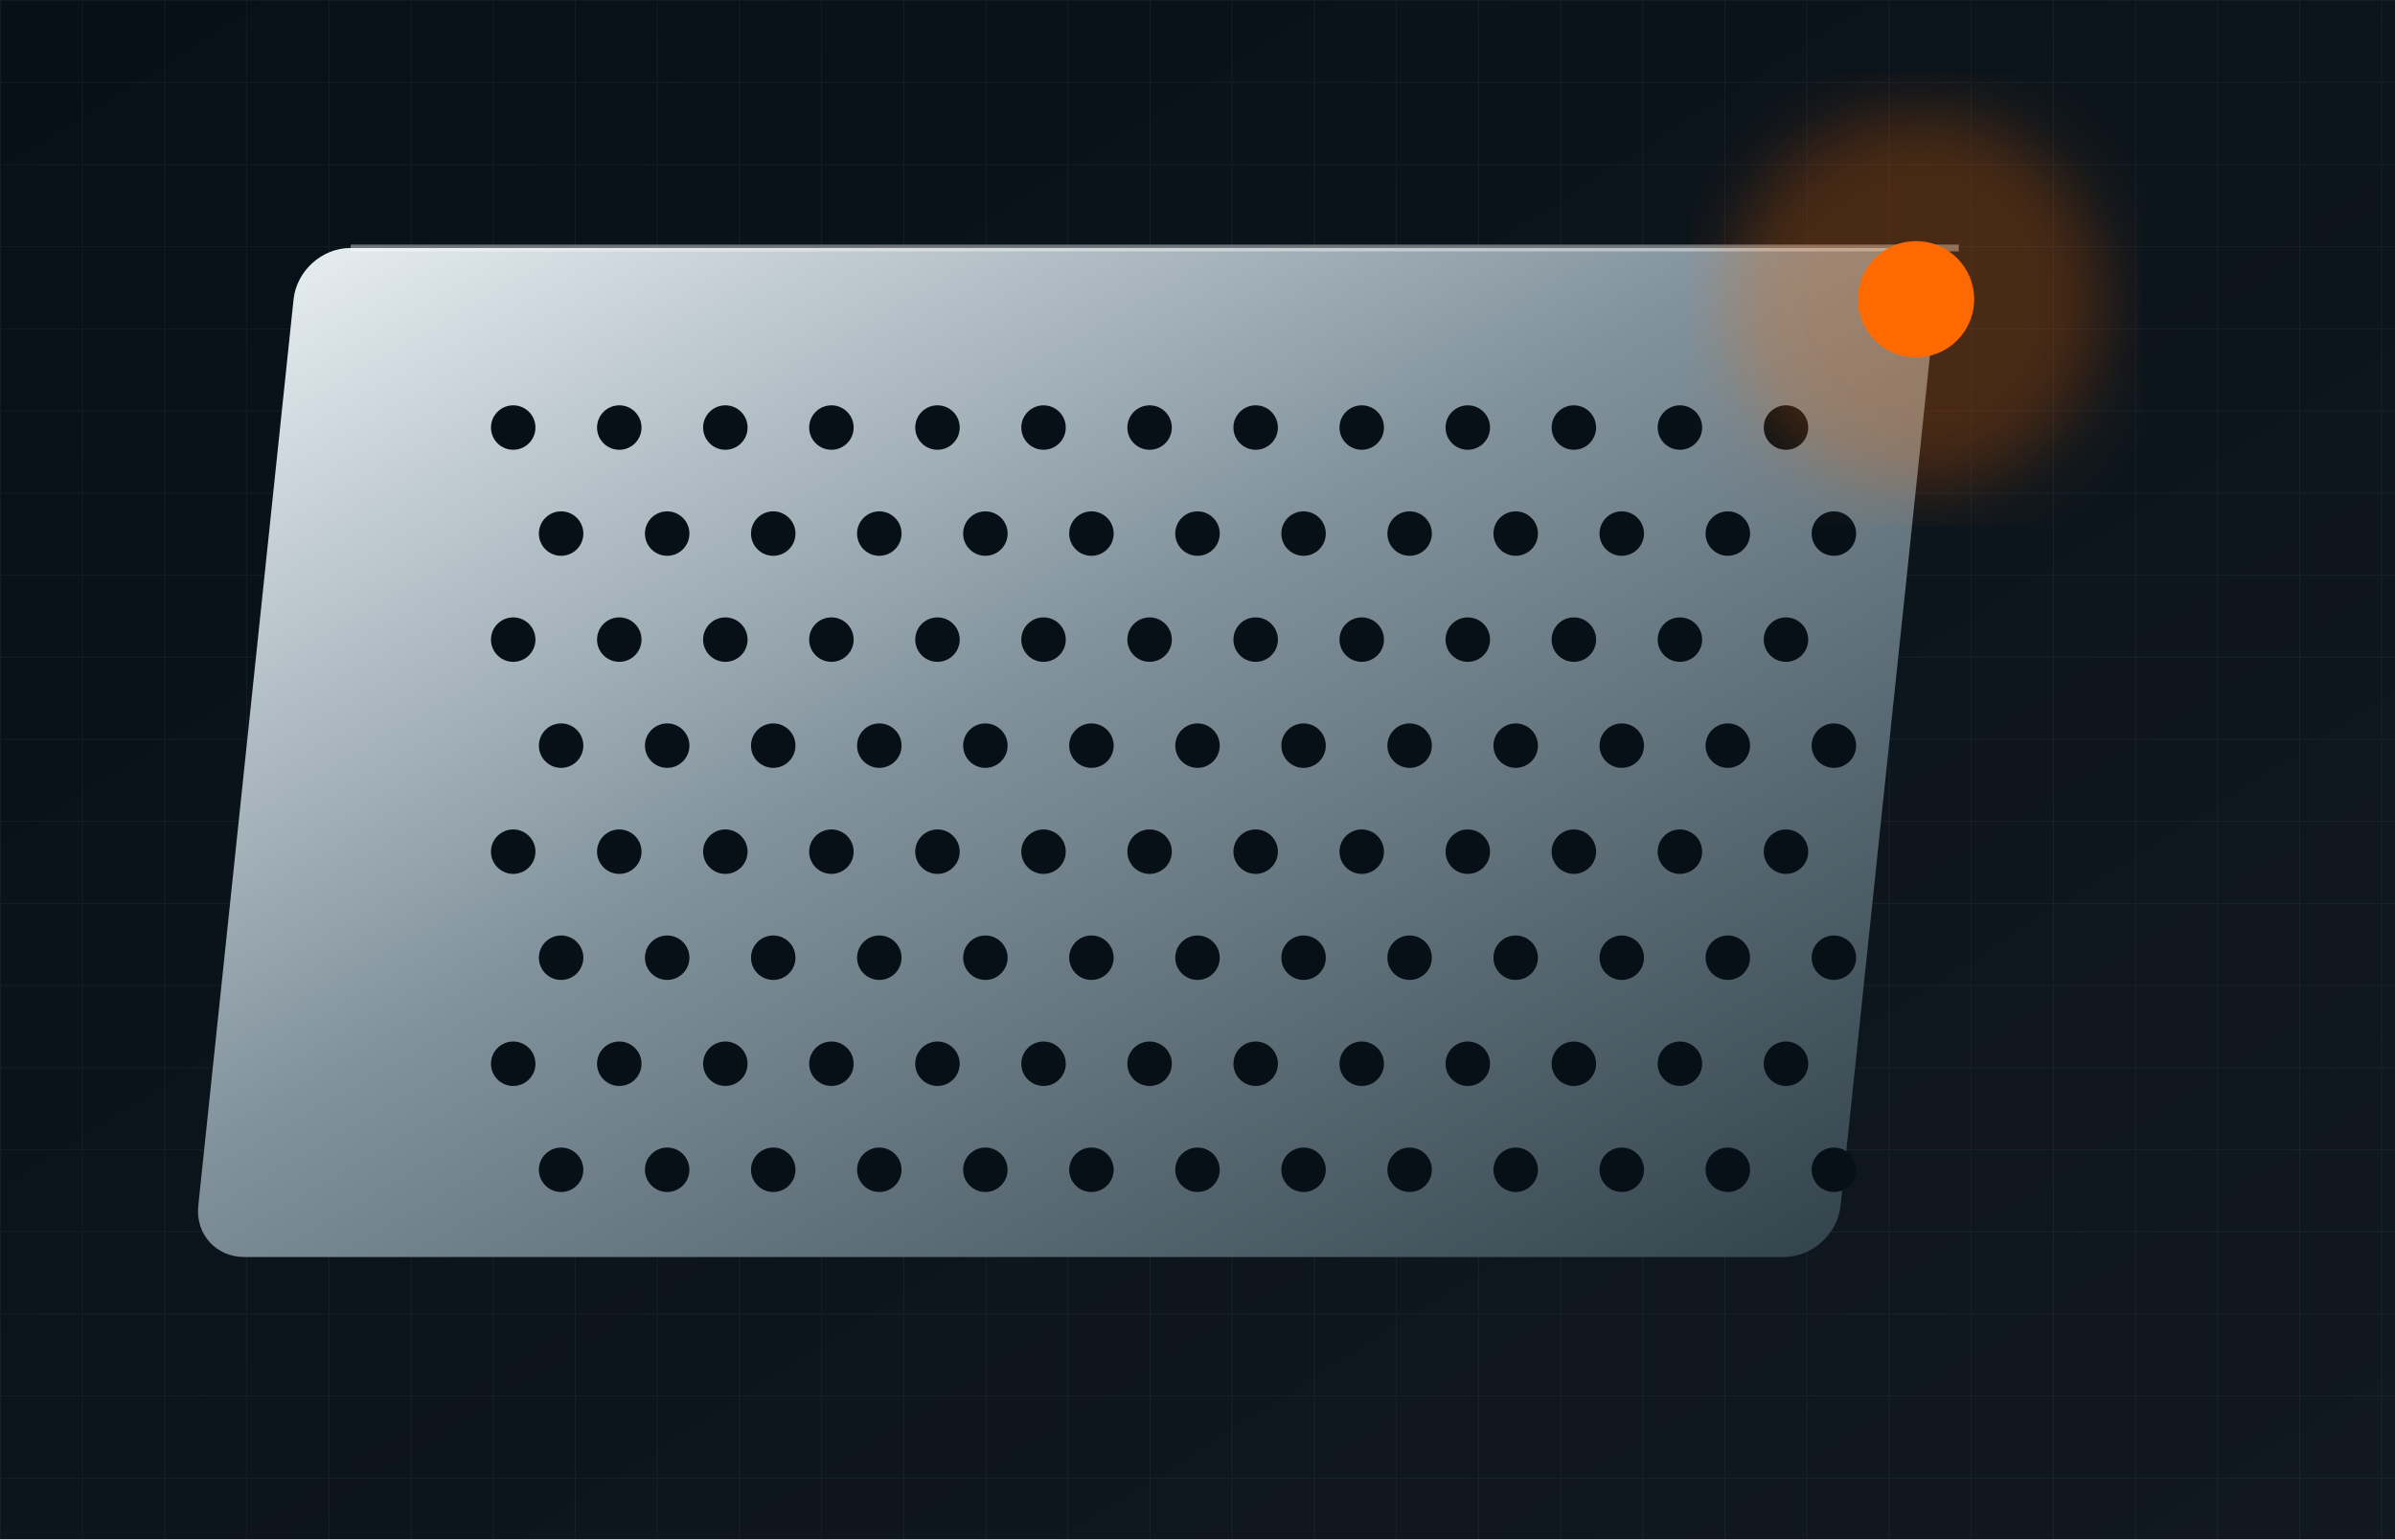
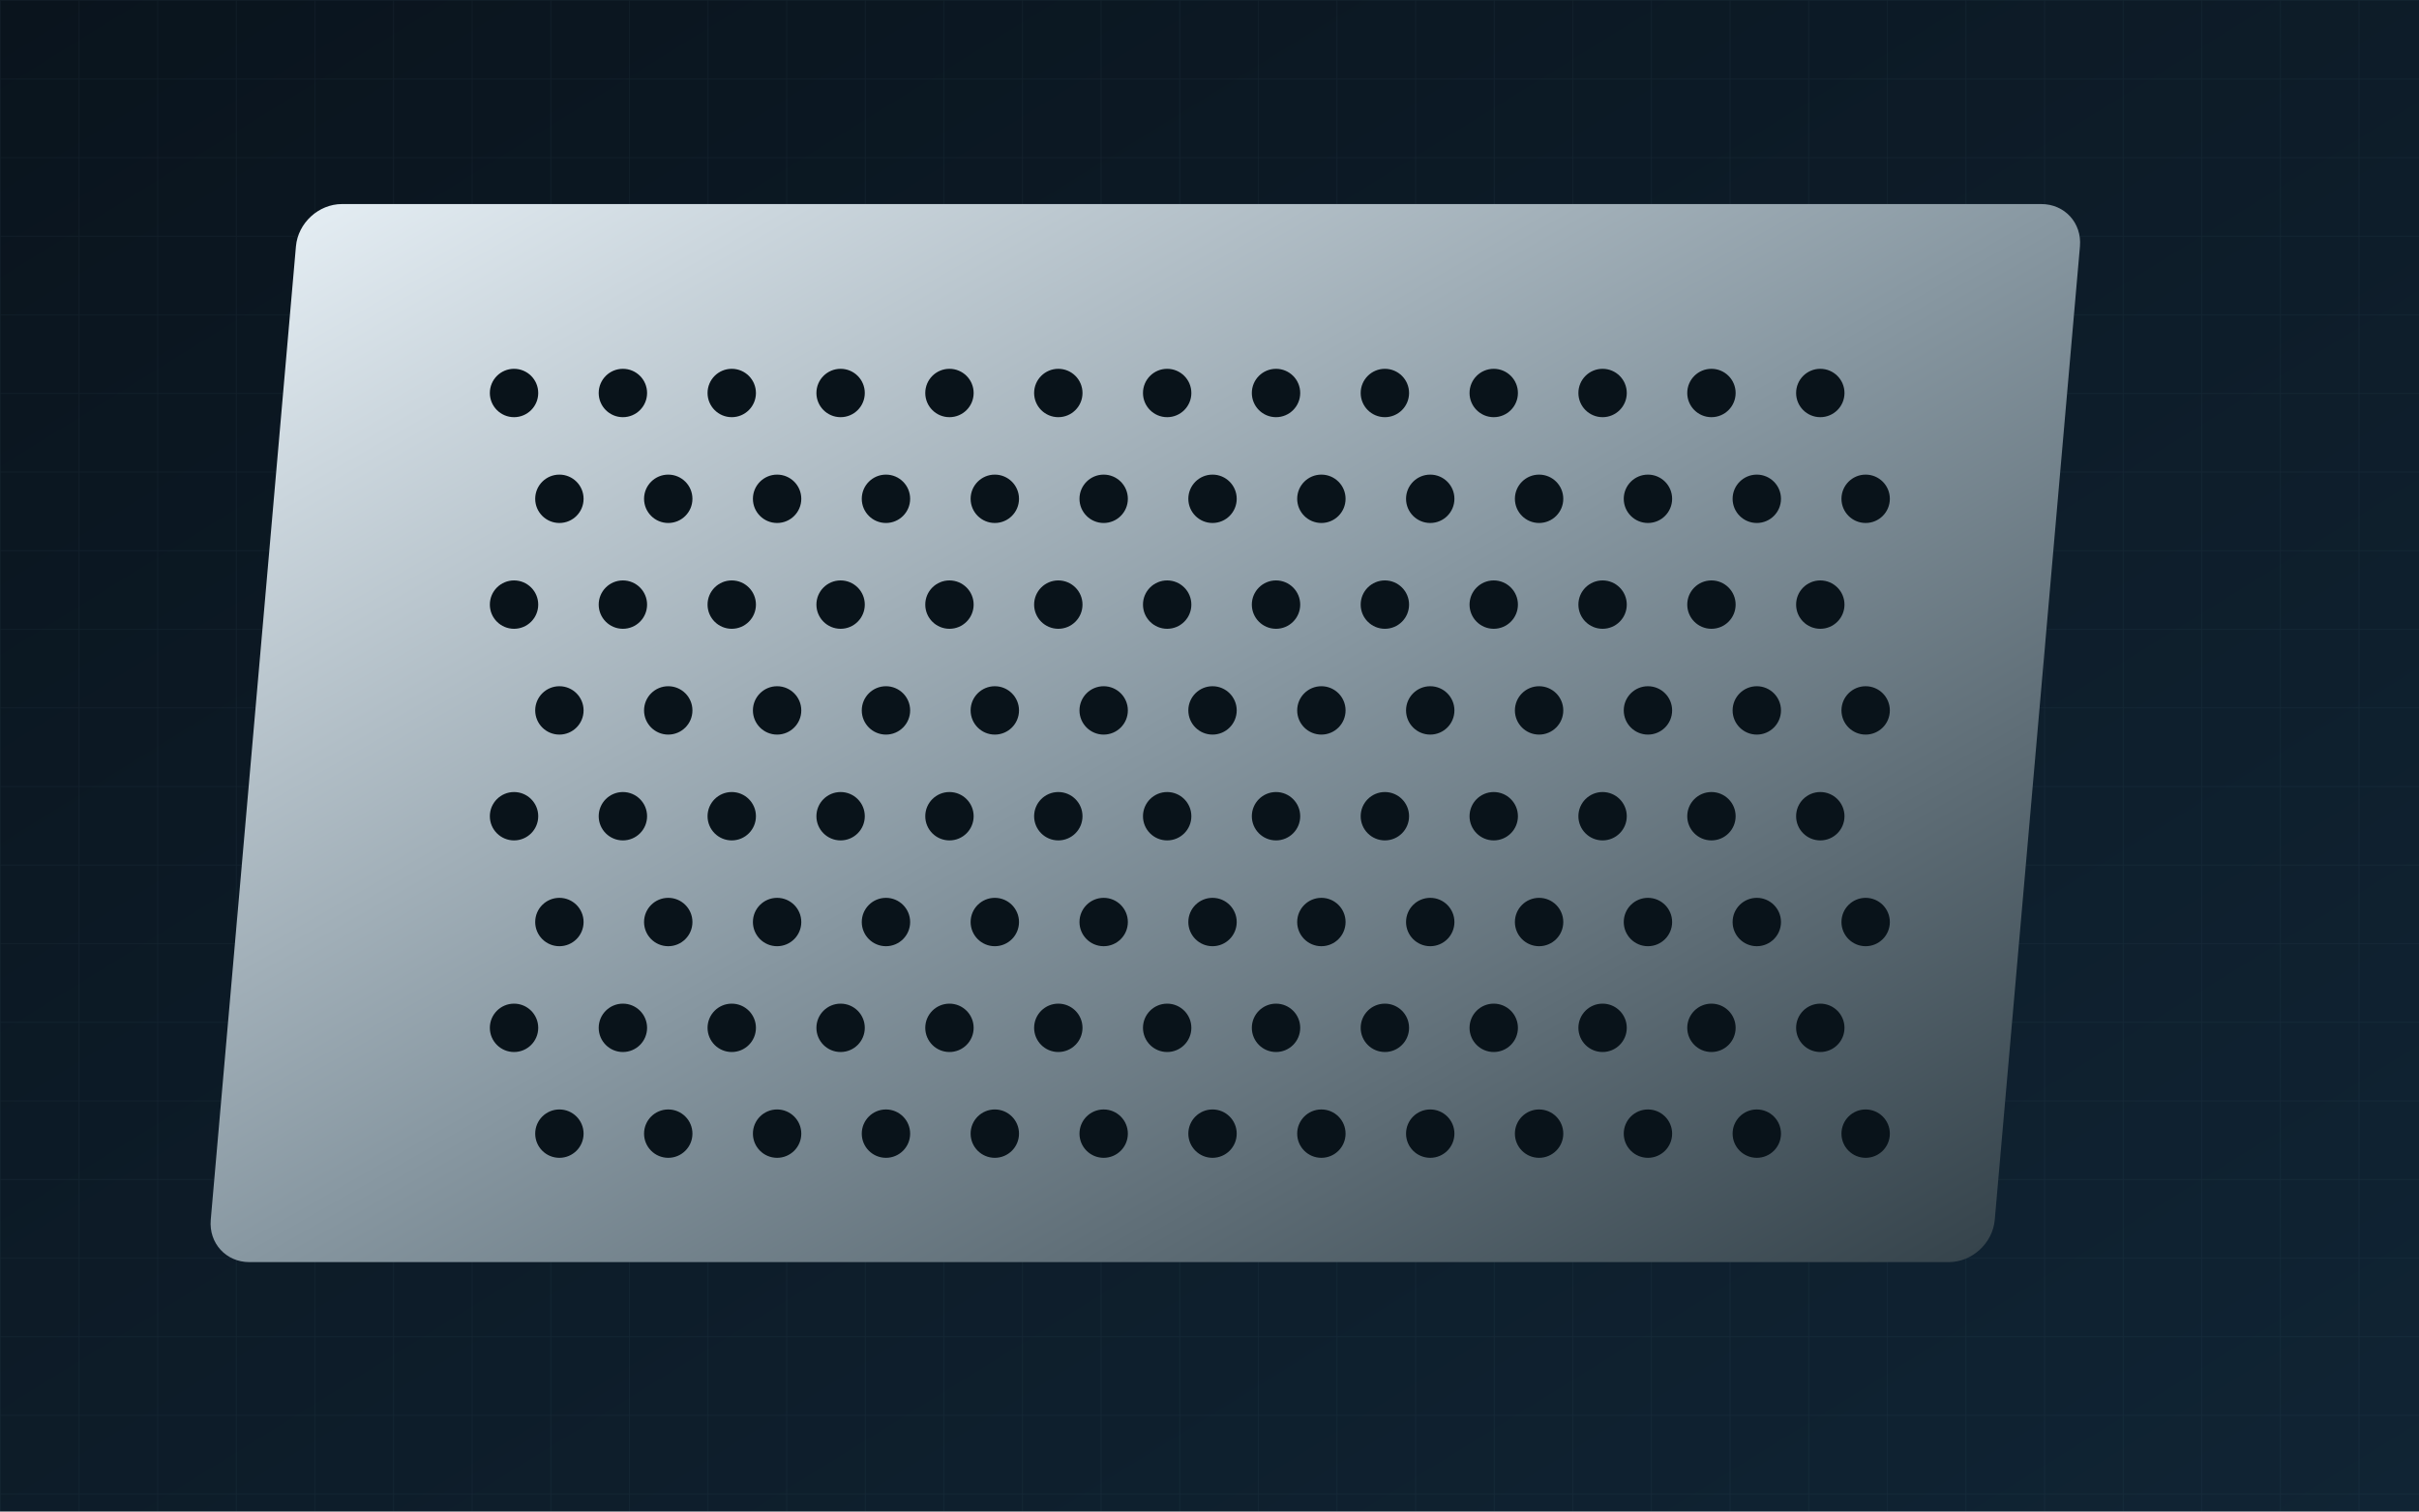
- <svg xmlns="http://www.w3.org/2000/svg" viewBox="0 0 1400 900" role="img" aria-label="Perforated sheet metal panels">
+ <svg xmlns="http://www.w3.org/2000/svg" viewBox="0 0 1600 1000" role="img" aria-label="Perforated sheet metal">
  <defs>
    <linearGradient id="bg" x1="0" y1="0" x2="1" y2="1">
-       <stop stop-color="#071017" />
-       <stop offset="1" stop-color="#111820" />
+       <stop stop-color="#0a141d" />
+       <stop offset="1" stop-color="#102434" />
    </linearGradient>
    <linearGradient id="steel" x1="0" y1="0" x2="1" y2="1">
-       <stop stop-color="#e7eef2" />
-       <stop offset=".45" stop-color="#81929c" />
-       <stop offset="1" stop-color="#33434c" />
+       <stop stop-color="#e4edf3" />
+       <stop offset=".5" stop-color="#8898a2" />
+       <stop offset="1" stop-color="#35434b" />
+     </linearGradient>
+     <linearGradient id="blue" x1="0" y1="0" x2="1" y2="1">
+       <stop stop-color="#2f9bff" />
+       <stop offset="1" stop-color="#0f5dff" />
    </linearGradient>
    <linearGradient id="hot" x1="0" y1="0" x2="1" y2="0">
-       <stop stop-color="#ff5a00" />
-       <stop offset=".55" stop-color="#ff9d00" />
-       <stop offset="1" stop-color="#fff3b0" />
+       <stop stop-color="#ff6a00" />
+       <stop offset=".6" stop-color="#ffb000" />
+       <stop offset="1" stop-color="#fff7c8" />
    </linearGradient>
    <filter id="glow">
-       <feGaussianBlur stdDeviation="20" />
+       <feGaussianBlur stdDeviation="18" />
    </filter>
-     <pattern id="grid" width="48" height="48" patternUnits="userSpaceOnUse">
-       <path d="M48 0H0V48" fill="none" stroke="#9fb1bb" stroke-opacity=".07" />
+     <pattern id="grid" width="52" height="52" patternUnits="userSpaceOnUse">
+       <path d="M52 0H0V52" fill="none" stroke="#88a9bc" stroke-opacity=".06" />
    </pattern>
  </defs>
-   <rect width="1400" height="900" fill="url(#bg)" />
-   <rect width="1400" height="900" fill="url(#grid)" />
-   <rect x="190" y="145" width="960" height="590" rx="30" fill="url(#steel)" transform="skewX(-6)" />
+   <rect width="1600" height="1000" fill="url(#bg)" />
+   <rect width="1600" height="1000" fill="url(#grid)" />
+   <rect x="210" y="135" width="1180" height="700" rx="28" fill="url(#steel)" transform="skewX(-5)" />
  <g>
-     <circle cx="300" cy="250" r="13" fill="#071017" />
-     <circle cx="362" cy="250" r="13" fill="#071017" />
-     <circle cx="424" cy="250" r="13" fill="#071017" />
-     <circle cx="486" cy="250" r="13" fill="#071017" />
-     <circle cx="548" cy="250" r="13" fill="#071017" />
-     <circle cx="610" cy="250" r="13" fill="#071017" />
-     <circle cx="672" cy="250" r="13" fill="#071017" />
-     <circle cx="734" cy="250" r="13" fill="#071017" />
-     <circle cx="796" cy="250" r="13" fill="#071017" />
-     <circle cx="858" cy="250" r="13" fill="#071017" />
-     <circle cx="920" cy="250" r="13" fill="#071017" />
-     <circle cx="982" cy="250" r="13" fill="#071017" />
-     <circle cx="1044" cy="250" r="13" fill="#071017" />
-     <circle cx="328" cy="312" r="13" fill="#071017" />
-     <circle cx="390" cy="312" r="13" fill="#071017" />
-     <circle cx="452" cy="312" r="13" fill="#071017" />
-     <circle cx="514" cy="312" r="13" fill="#071017" />
-     <circle cx="576" cy="312" r="13" fill="#071017" />
-     <circle cx="638" cy="312" r="13" fill="#071017" />
-     <circle cx="700" cy="312" r="13" fill="#071017" />
-     <circle cx="762" cy="312" r="13" fill="#071017" />
-     <circle cx="824" cy="312" r="13" fill="#071017" />
-     <circle cx="886" cy="312" r="13" fill="#071017" />
-     <circle cx="948" cy="312" r="13" fill="#071017" />
-     <circle cx="1010" cy="312" r="13" fill="#071017" />
-     <circle cx="1072" cy="312" r="13" fill="#071017" />
-     <circle cx="300" cy="374" r="13" fill="#071017" />
-     <circle cx="362" cy="374" r="13" fill="#071017" />
-     <circle cx="424" cy="374" r="13" fill="#071017" />
-     <circle cx="486" cy="374" r="13" fill="#071017" />
-     <circle cx="548" cy="374" r="13" fill="#071017" />
-     <circle cx="610" cy="374" r="13" fill="#071017" />
-     <circle cx="672" cy="374" r="13" fill="#071017" />
-     <circle cx="734" cy="374" r="13" fill="#071017" />
-     <circle cx="796" cy="374" r="13" fill="#071017" />
-     <circle cx="858" cy="374" r="13" fill="#071017" />
-     <circle cx="920" cy="374" r="13" fill="#071017" />
-     <circle cx="982" cy="374" r="13" fill="#071017" />
-     <circle cx="1044" cy="374" r="13" fill="#071017" />
-     <circle cx="328" cy="436" r="13" fill="#071017" />
-     <circle cx="390" cy="436" r="13" fill="#071017" />
-     <circle cx="452" cy="436" r="13" fill="#071017" />
-     <circle cx="514" cy="436" r="13" fill="#071017" />
-     <circle cx="576" cy="436" r="13" fill="#071017" />
-     <circle cx="638" cy="436" r="13" fill="#071017" />
-     <circle cx="700" cy="436" r="13" fill="#071017" />
-     <circle cx="762" cy="436" r="13" fill="#071017" />
-     <circle cx="824" cy="436" r="13" fill="#071017" />
-     <circle cx="886" cy="436" r="13" fill="#071017" />
-     <circle cx="948" cy="436" r="13" fill="#071017" />
-     <circle cx="1010" cy="436" r="13" fill="#071017" />
-     <circle cx="1072" cy="436" r="13" fill="#071017" />
-     <circle cx="300" cy="498" r="13" fill="#071017" />
-     <circle cx="362" cy="498" r="13" fill="#071017" />
-     <circle cx="424" cy="498" r="13" fill="#071017" />
-     <circle cx="486" cy="498" r="13" fill="#071017" />
-     <circle cx="548" cy="498" r="13" fill="#071017" />
-     <circle cx="610" cy="498" r="13" fill="#071017" />
-     <circle cx="672" cy="498" r="13" fill="#071017" />
-     <circle cx="734" cy="498" r="13" fill="#071017" />
-     <circle cx="796" cy="498" r="13" fill="#071017" />
-     <circle cx="858" cy="498" r="13" fill="#071017" />
-     <circle cx="920" cy="498" r="13" fill="#071017" />
-     <circle cx="982" cy="498" r="13" fill="#071017" />
-     <circle cx="1044" cy="498" r="13" fill="#071017" />
-     <circle cx="328" cy="560" r="13" fill="#071017" />
-     <circle cx="390" cy="560" r="13" fill="#071017" />
-     <circle cx="452" cy="560" r="13" fill="#071017" />
-     <circle cx="514" cy="560" r="13" fill="#071017" />
-     <circle cx="576" cy="560" r="13" fill="#071017" />
-     <circle cx="638" cy="560" r="13" fill="#071017" />
-     <circle cx="700" cy="560" r="13" fill="#071017" />
-     <circle cx="762" cy="560" r="13" fill="#071017" />
-     <circle cx="824" cy="560" r="13" fill="#071017" />
-     <circle cx="886" cy="560" r="13" fill="#071017" />
-     <circle cx="948" cy="560" r="13" fill="#071017" />
-     <circle cx="1010" cy="560" r="13" fill="#071017" />
-     <circle cx="1072" cy="560" r="13" fill="#071017" />
-     <circle cx="300" cy="622" r="13" fill="#071017" />
-     <circle cx="362" cy="622" r="13" fill="#071017" />
-     <circle cx="424" cy="622" r="13" fill="#071017" />
-     <circle cx="486" cy="622" r="13" fill="#071017" />
-     <circle cx="548" cy="622" r="13" fill="#071017" />
-     <circle cx="610" cy="622" r="13" fill="#071017" />
-     <circle cx="672" cy="622" r="13" fill="#071017" />
-     <circle cx="734" cy="622" r="13" fill="#071017" />
-     <circle cx="796" cy="622" r="13" fill="#071017" />
-     <circle cx="858" cy="622" r="13" fill="#071017" />
-     <circle cx="920" cy="622" r="13" fill="#071017" />
-     <circle cx="982" cy="622" r="13" fill="#071017" />
-     <circle cx="1044" cy="622" r="13" fill="#071017" />
-     <circle cx="328" cy="684" r="13" fill="#071017" />
-     <circle cx="390" cy="684" r="13" fill="#071017" />
-     <circle cx="452" cy="684" r="13" fill="#071017" />
-     <circle cx="514" cy="684" r="13" fill="#071017" />
-     <circle cx="576" cy="684" r="13" fill="#071017" />
-     <circle cx="638" cy="684" r="13" fill="#071017" />
-     <circle cx="700" cy="684" r="13" fill="#071017" />
-     <circle cx="762" cy="684" r="13" fill="#071017" />
-     <circle cx="824" cy="684" r="13" fill="#071017" />
-     <circle cx="886" cy="684" r="13" fill="#071017" />
-     <circle cx="948" cy="684" r="13" fill="#071017" />
-     <circle cx="1010" cy="684" r="13" fill="#071017" />
-     <circle cx="1072" cy="684" r="13" fill="#071017" />
+     <circle cx="340" cy="260" r="16" fill="#09131a" />
+     <circle cx="412" cy="260" r="16" fill="#09131a" />
+     <circle cx="484" cy="260" r="16" fill="#09131a" />
+     <circle cx="556" cy="260" r="16" fill="#09131a" />
+     <circle cx="628" cy="260" r="16" fill="#09131a" />
+     <circle cx="700" cy="260" r="16" fill="#09131a" />
+     <circle cx="772" cy="260" r="16" fill="#09131a" />
+     <circle cx="844" cy="260" r="16" fill="#09131a" />
+     <circle cx="916" cy="260" r="16" fill="#09131a" />
+     <circle cx="988" cy="260" r="16" fill="#09131a" />
+     <circle cx="1060" cy="260" r="16" fill="#09131a" />
+     <circle cx="1132" cy="260" r="16" fill="#09131a" />
+     <circle cx="1204" cy="260" r="16" fill="#09131a" />
+     <circle cx="370" cy="330" r="16" fill="#09131a" />
+     <circle cx="442" cy="330" r="16" fill="#09131a" />
+     <circle cx="514" cy="330" r="16" fill="#09131a" />
+     <circle cx="586" cy="330" r="16" fill="#09131a" />
+     <circle cx="658" cy="330" r="16" fill="#09131a" />
+     <circle cx="730" cy="330" r="16" fill="#09131a" />
+     <circle cx="802" cy="330" r="16" fill="#09131a" />
+     <circle cx="874" cy="330" r="16" fill="#09131a" />
+     <circle cx="946" cy="330" r="16" fill="#09131a" />
+     <circle cx="1018" cy="330" r="16" fill="#09131a" />
+     <circle cx="1090" cy="330" r="16" fill="#09131a" />
+     <circle cx="1162" cy="330" r="16" fill="#09131a" />
+     <circle cx="1234" cy="330" r="16" fill="#09131a" />
+     <circle cx="340" cy="400" r="16" fill="#09131a" />
+     <circle cx="412" cy="400" r="16" fill="#09131a" />
+     <circle cx="484" cy="400" r="16" fill="#09131a" />
+     <circle cx="556" cy="400" r="16" fill="#09131a" />
+     <circle cx="628" cy="400" r="16" fill="#09131a" />
+     <circle cx="700" cy="400" r="16" fill="#09131a" />
+     <circle cx="772" cy="400" r="16" fill="#09131a" />
+     <circle cx="844" cy="400" r="16" fill="#09131a" />
+     <circle cx="916" cy="400" r="16" fill="#09131a" />
+     <circle cx="988" cy="400" r="16" fill="#09131a" />
+     <circle cx="1060" cy="400" r="16" fill="#09131a" />
+     <circle cx="1132" cy="400" r="16" fill="#09131a" />
+     <circle cx="1204" cy="400" r="16" fill="#09131a" />
+     <circle cx="370" cy="470" r="16" fill="#09131a" />
+     <circle cx="442" cy="470" r="16" fill="#09131a" />
+     <circle cx="514" cy="470" r="16" fill="#09131a" />
+     <circle cx="586" cy="470" r="16" fill="#09131a" />
+     <circle cx="658" cy="470" r="16" fill="#09131a" />
+     <circle cx="730" cy="470" r="16" fill="#09131a" />
+     <circle cx="802" cy="470" r="16" fill="#09131a" />
+     <circle cx="874" cy="470" r="16" fill="#09131a" />
+     <circle cx="946" cy="470" r="16" fill="#09131a" />
+     <circle cx="1018" cy="470" r="16" fill="#09131a" />
+     <circle cx="1090" cy="470" r="16" fill="#09131a" />
+     <circle cx="1162" cy="470" r="16" fill="#09131a" />
+     <circle cx="1234" cy="470" r="16" fill="#09131a" />
+     <circle cx="340" cy="540" r="16" fill="#09131a" />
+     <circle cx="412" cy="540" r="16" fill="#09131a" />
+     <circle cx="484" cy="540" r="16" fill="#09131a" />
+     <circle cx="556" cy="540" r="16" fill="#09131a" />
+     <circle cx="628" cy="540" r="16" fill="#09131a" />
+     <circle cx="700" cy="540" r="16" fill="#09131a" />
+     <circle cx="772" cy="540" r="16" fill="#09131a" />
+     <circle cx="844" cy="540" r="16" fill="#09131a" />
+     <circle cx="916" cy="540" r="16" fill="#09131a" />
+     <circle cx="988" cy="540" r="16" fill="#09131a" />
+     <circle cx="1060" cy="540" r="16" fill="#09131a" />
+     <circle cx="1132" cy="540" r="16" fill="#09131a" />
+     <circle cx="1204" cy="540" r="16" fill="#09131a" />
+     <circle cx="370" cy="610" r="16" fill="#09131a" />
+     <circle cx="442" cy="610" r="16" fill="#09131a" />
+     <circle cx="514" cy="610" r="16" fill="#09131a" />
+     <circle cx="586" cy="610" r="16" fill="#09131a" />
+     <circle cx="658" cy="610" r="16" fill="#09131a" />
+     <circle cx="730" cy="610" r="16" fill="#09131a" />
+     <circle cx="802" cy="610" r="16" fill="#09131a" />
+     <circle cx="874" cy="610" r="16" fill="#09131a" />
+     <circle cx="946" cy="610" r="16" fill="#09131a" />
+     <circle cx="1018" cy="610" r="16" fill="#09131a" />
+     <circle cx="1090" cy="610" r="16" fill="#09131a" />
+     <circle cx="1162" cy="610" r="16" fill="#09131a" />
+     <circle cx="1234" cy="610" r="16" fill="#09131a" />
+     <circle cx="340" cy="680" r="16" fill="#09131a" />
+     <circle cx="412" cy="680" r="16" fill="#09131a" />
+     <circle cx="484" cy="680" r="16" fill="#09131a" />
+     <circle cx="556" cy="680" r="16" fill="#09131a" />
+     <circle cx="628" cy="680" r="16" fill="#09131a" />
+     <circle cx="700" cy="680" r="16" fill="#09131a" />
+     <circle cx="772" cy="680" r="16" fill="#09131a" />
+     <circle cx="844" cy="680" r="16" fill="#09131a" />
+     <circle cx="916" cy="680" r="16" fill="#09131a" />
+     <circle cx="988" cy="680" r="16" fill="#09131a" />
+     <circle cx="1060" cy="680" r="16" fill="#09131a" />
+     <circle cx="1132" cy="680" r="16" fill="#09131a" />
+     <circle cx="1204" cy="680" r="16" fill="#09131a" />
+     <circle cx="370" cy="750" r="16" fill="#09131a" />
+     <circle cx="442" cy="750" r="16" fill="#09131a" />
+     <circle cx="514" cy="750" r="16" fill="#09131a" />
+     <circle cx="586" cy="750" r="16" fill="#09131a" />
+     <circle cx="658" cy="750" r="16" fill="#09131a" />
+     <circle cx="730" cy="750" r="16" fill="#09131a" />
+     <circle cx="802" cy="750" r="16" fill="#09131a" />
+     <circle cx="874" cy="750" r="16" fill="#09131a" />
+     <circle cx="946" cy="750" r="16" fill="#09131a" />
+     <circle cx="1018" cy="750" r="16" fill="#09131a" />
+     <circle cx="1090" cy="750" r="16" fill="#09131a" />
+     <circle cx="1162" cy="750" r="16" fill="#09131a" />
+     <circle cx="1234" cy="750" r="16" fill="#09131a" />
  </g>
-   <path d="M205 145h940" stroke="#fff" stroke-opacity=".4" stroke-width="4" />
-   <circle cx="1120" cy="175" r="34" fill="#ff6a00" />
-   <circle cx="1120" cy="175" r="110" fill="#ff6a00" opacity=".25" filter="url(#glow)" />
</svg>
